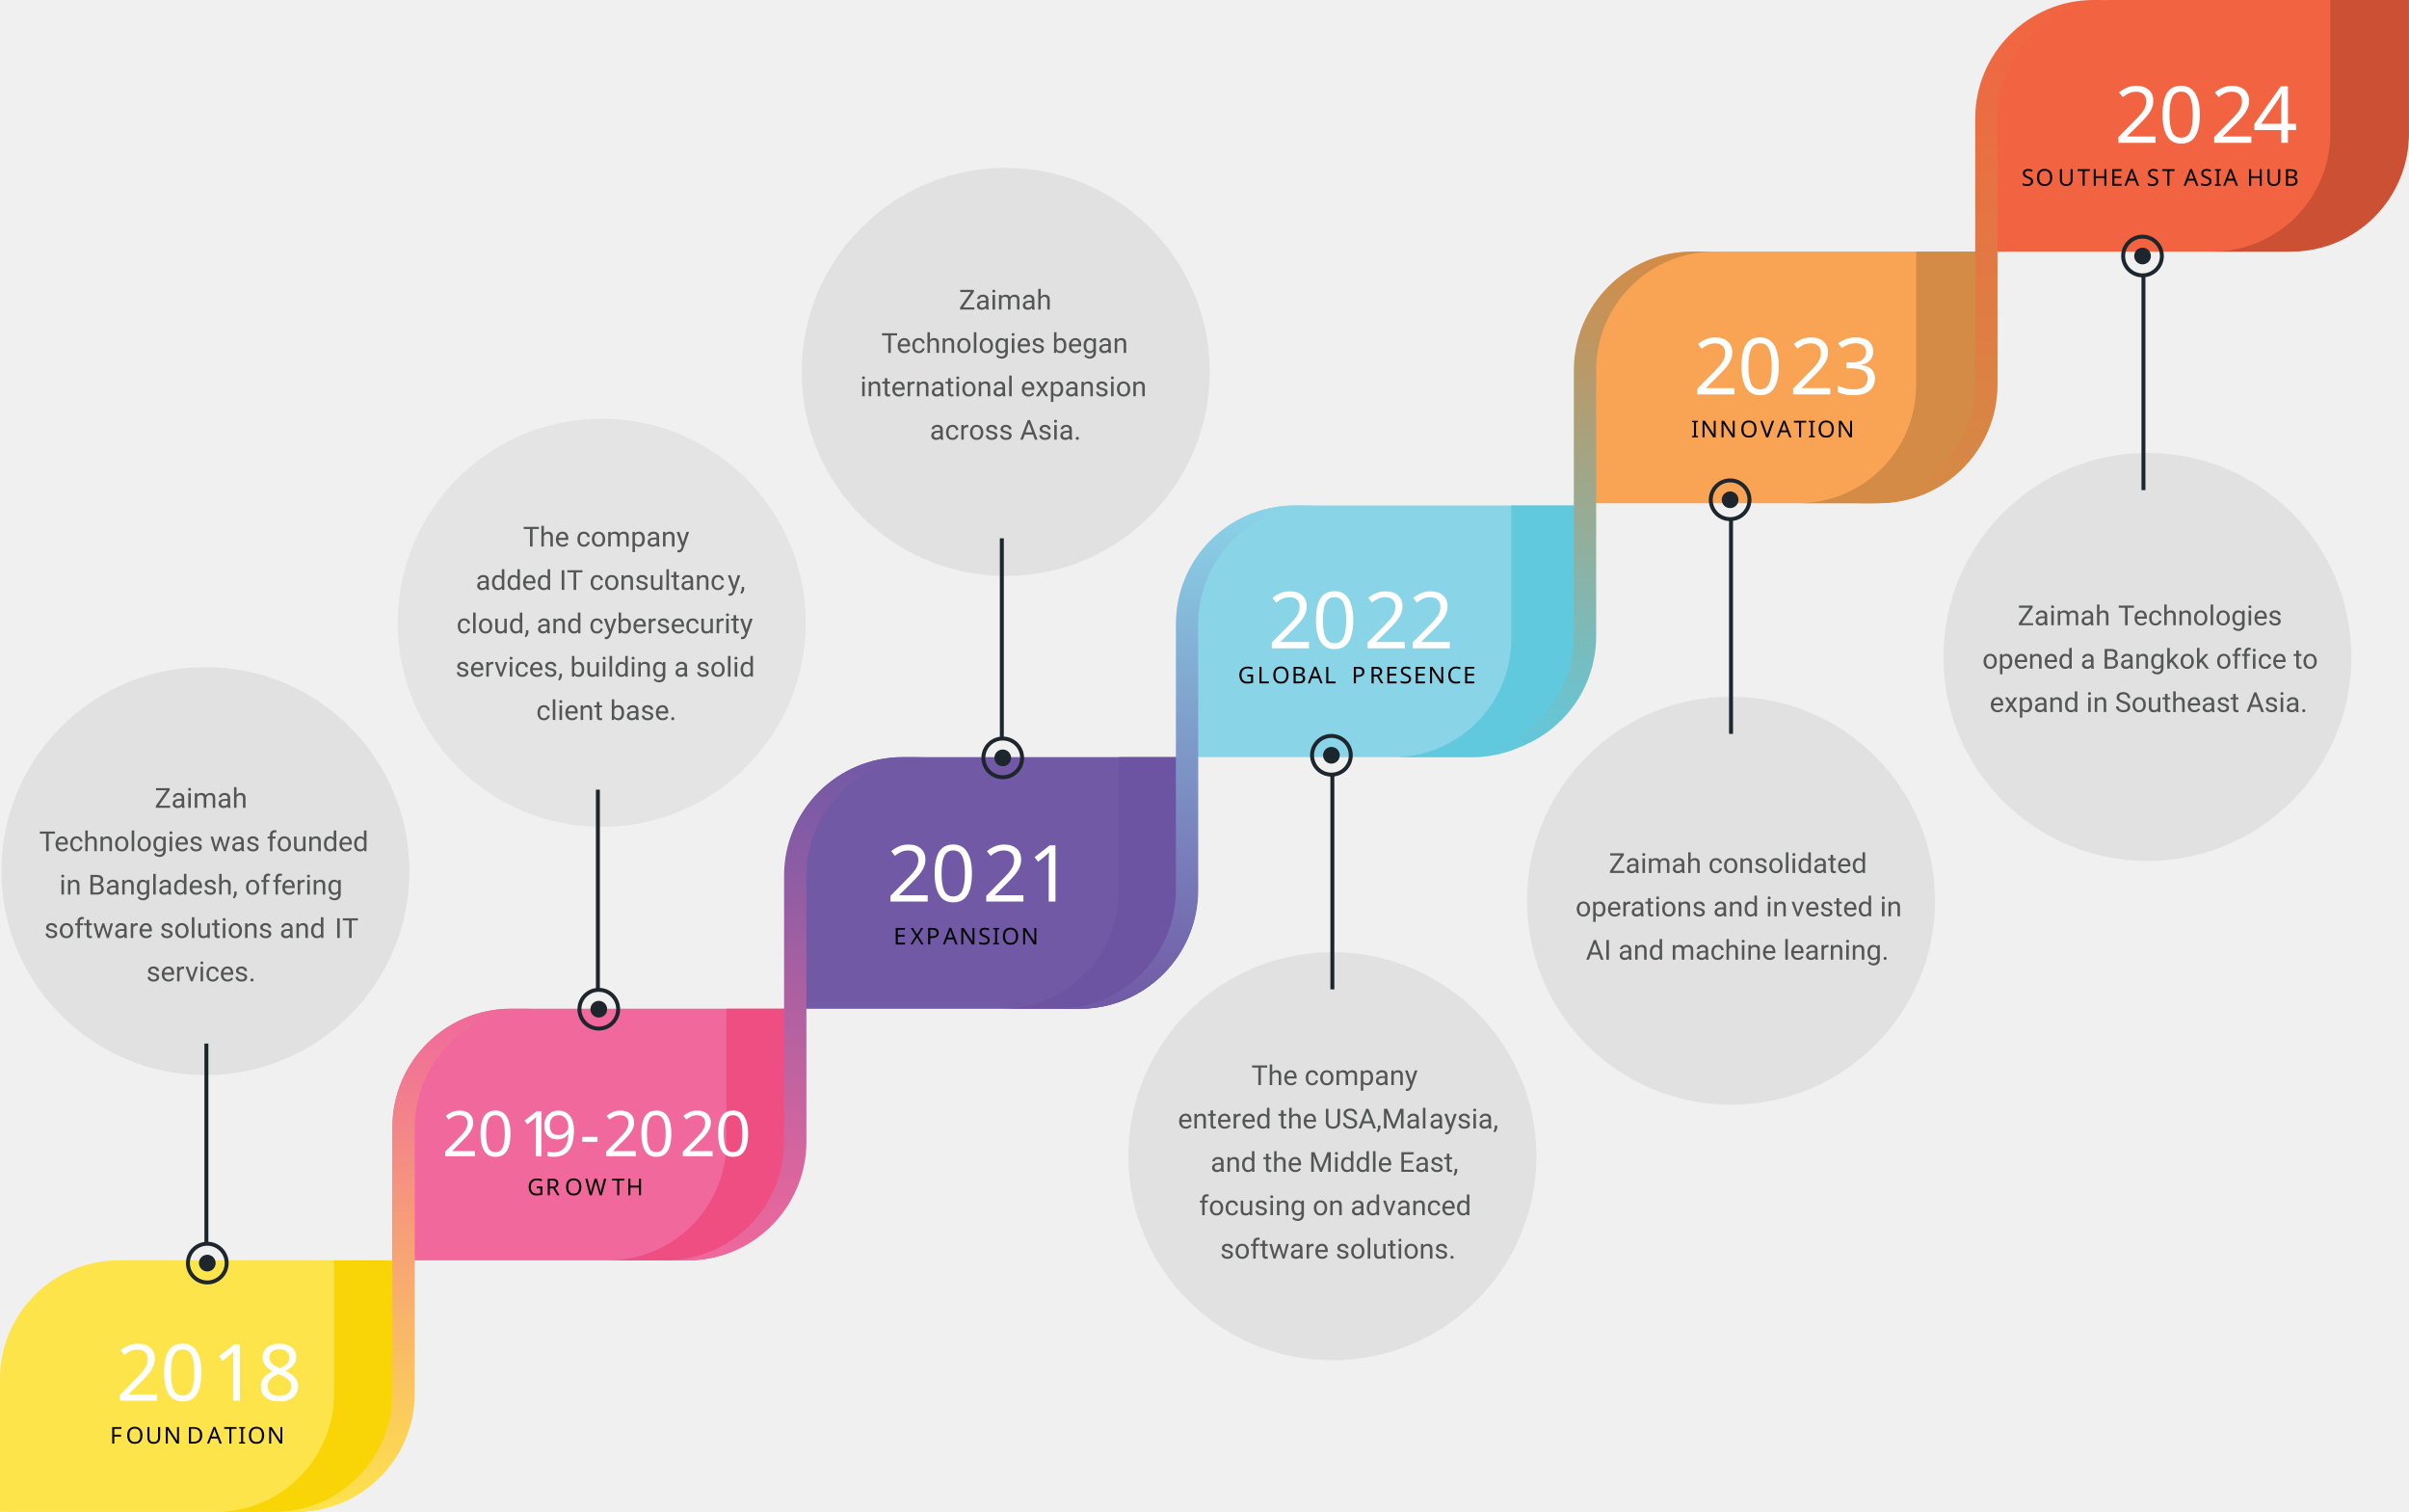
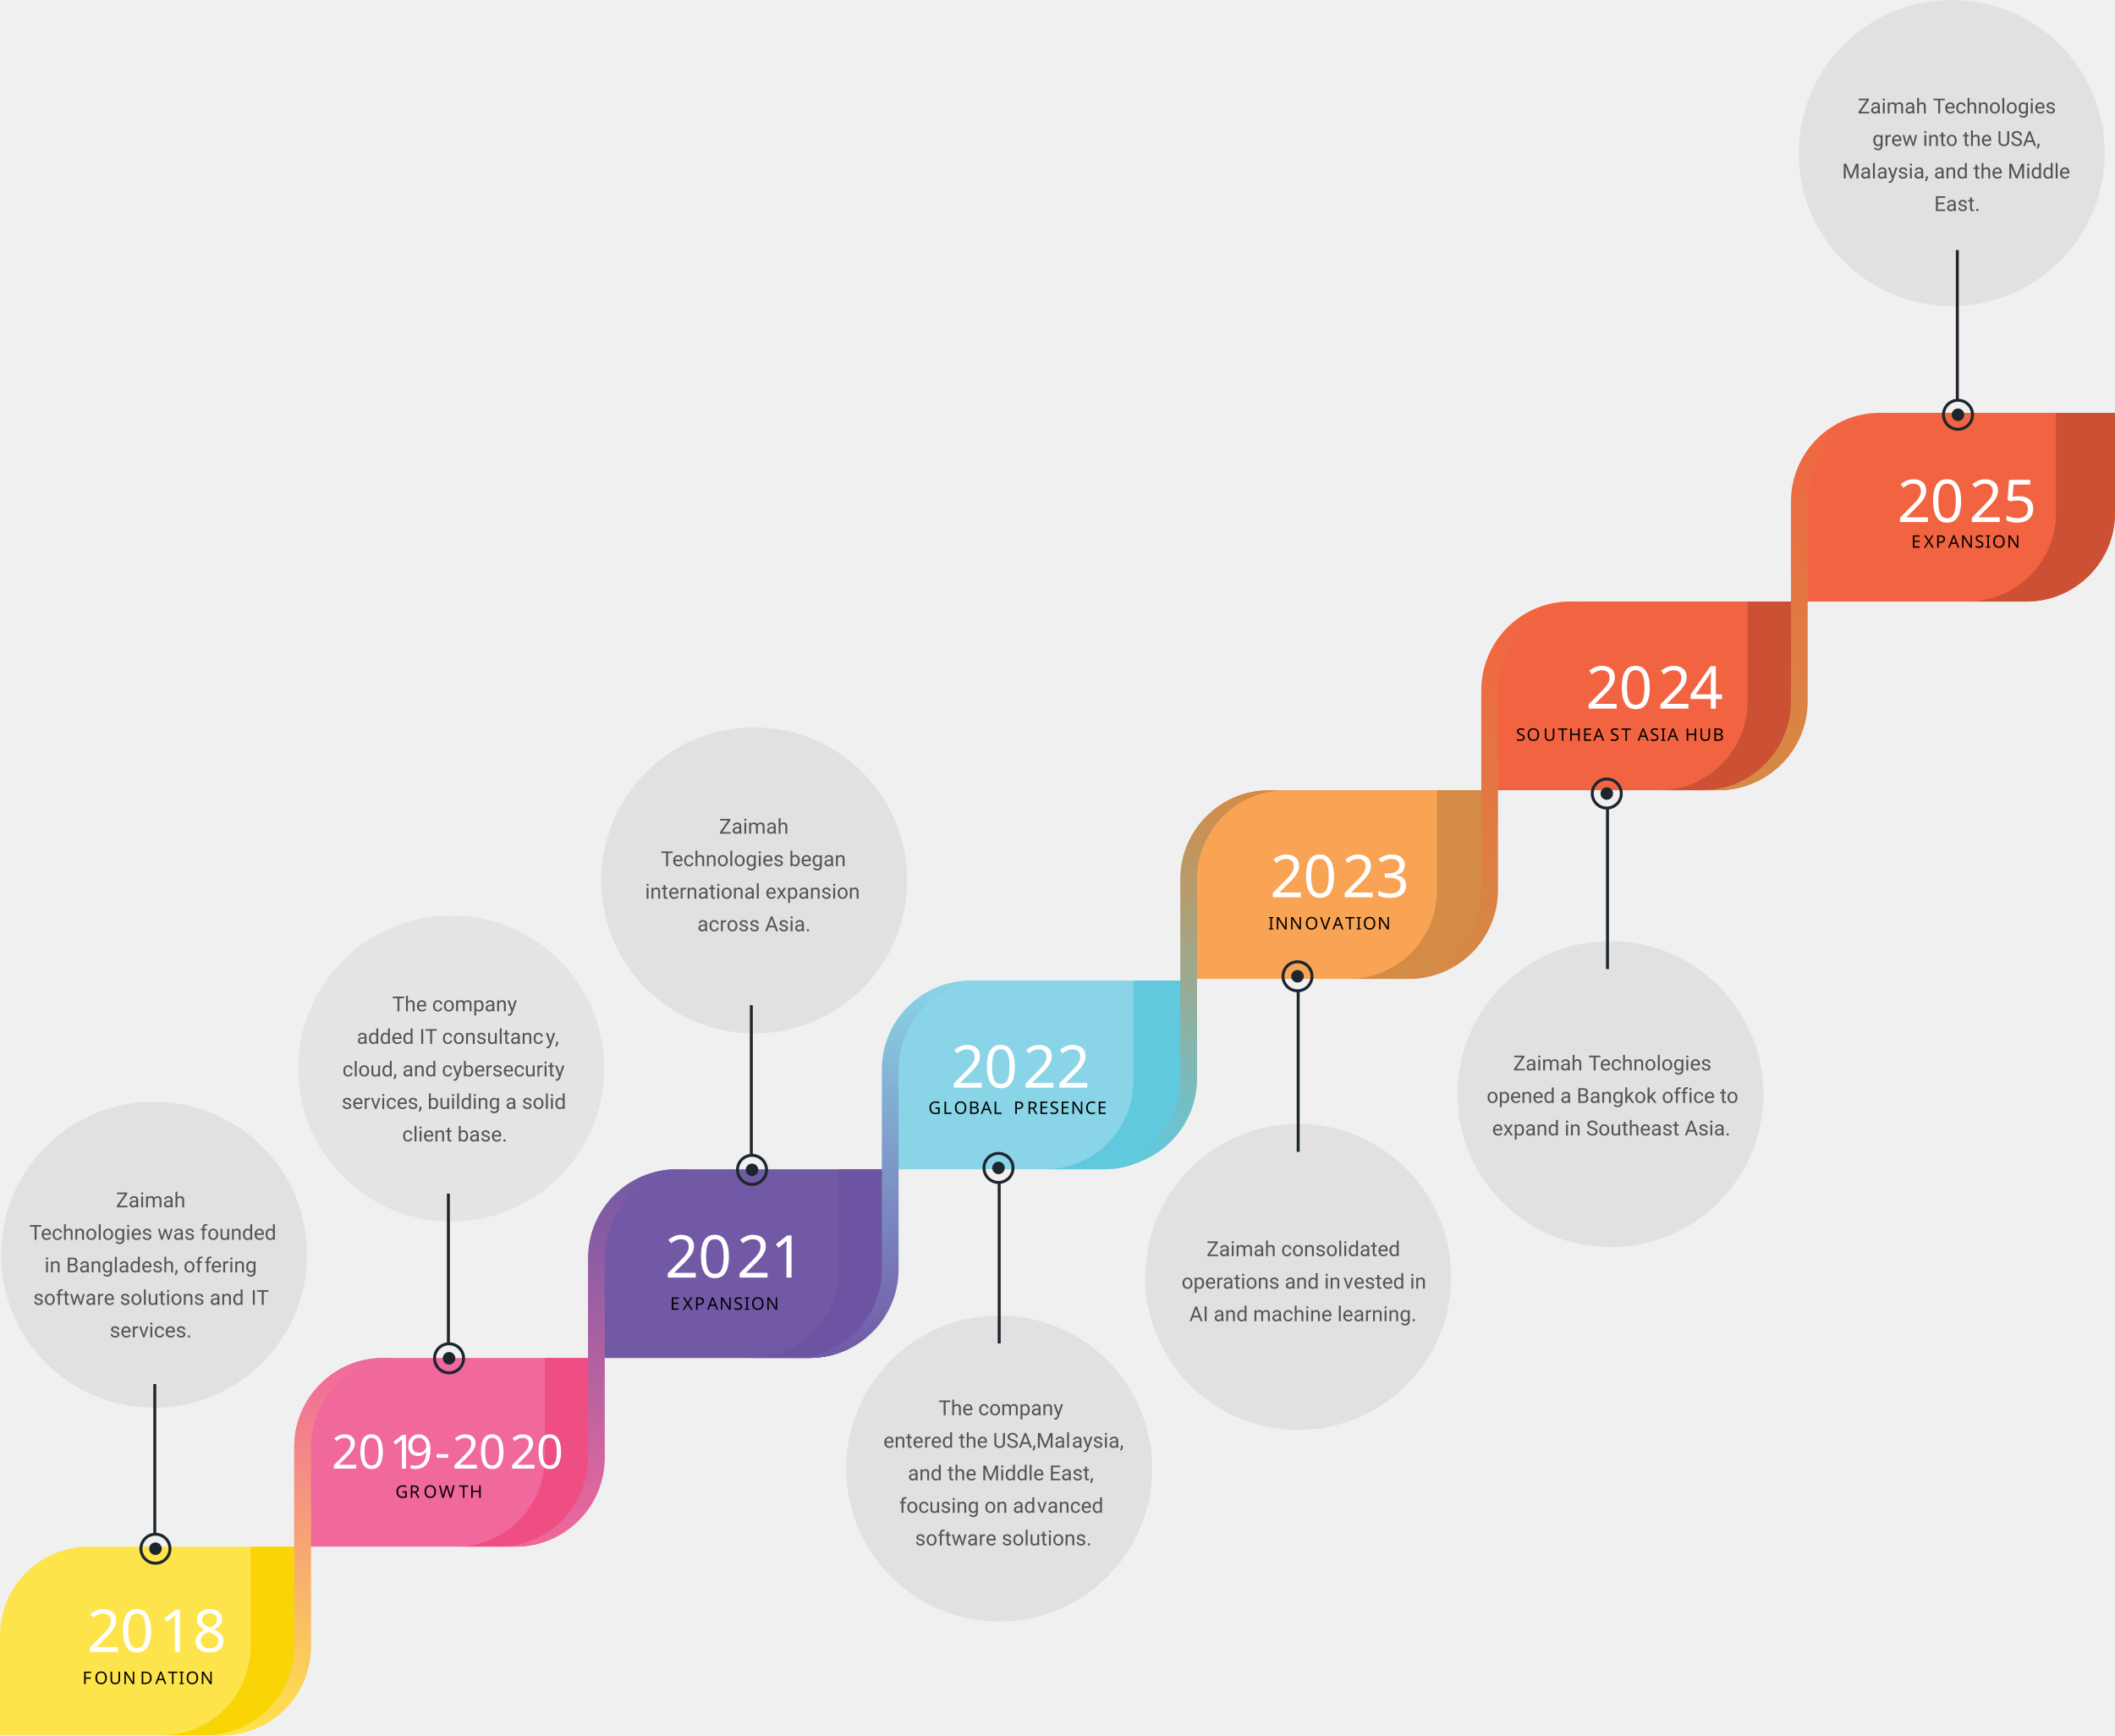
- <svg xmlns="http://www.w3.org/2000/svg" id="Layer_1" viewBox="0 0 610.91 383.39">
+ <svg xmlns="http://www.w3.org/2000/svg" xmlns:xlink="http://www.w3.org/1999/xlink" id="Layer_1" viewBox="0 0 715.19 586.79">
  <defs>
    <style>
      .cls-1 {
        letter-spacing: .05em;
      }

      .cls-2 {
        fill: #d48b45;
      }

      .cls-3 {
        fill: #f0689c;
      }

      .cls-4 {
        fill: #cb5034;
      }

      .cls-5 {
        fill: url(#linear-gradient-2);
      }

      .cls-6 {
        fill: #6d54a3;
      }

      .cls-7 {
        fill: #60c9de;
      }

      .cls-8 {
        letter-spacing: .05em;
      }

      .cls-9 {
        letter-spacing: .06em;
      }

      .cls-10, .cls-11 {
        fill: #545555;
      }

      .cls-10, .cls-12 {
        opacity: .08;
      }

      .cls-13 {
        letter-spacing: 0em;
      }

      .cls-14 {
        letter-spacing: -.01em;
      }

      .cls-15 {
        letter-spacing: .02em;
      }

      .cls-11 {
        font-family: Roboto-Regular, Roboto;
        font-size: 7px;
      }

      .cls-16 {
        letter-spacing: .04em;
      }

      .cls-17 {
        letter-spacing: 0em;
      }

      .cls-18 {
        letter-spacing: 0em;
      }

      .cls-19 {
        letter-spacing: 0em;
      }

      .cls-20 {
        letter-spacing: .05em;
      }

      .cls-21 {
        letter-spacing: 0em;
      }

      .cls-22 {
        letter-spacing: 0em;
      }

      .cls-23 {
        fill: #f9d507;
      }

      .cls-24 {
        letter-spacing: 0em;
      }

      .cls-25 {
        letter-spacing: 0em;
      }

      .cls-26 {
        fill: #7159a6;
      }

      .cls-27 {
        fill: #f9a354;
      }

      .cls-28 {
        letter-spacing: 0em;
      }

      .cls-29 {
        letter-spacing: .04em;
      }

      .cls-30 {
+         fill: url(#linear-gradient-3);
+       }
+ 
+       .cls-31 {
        fill: none;
        stroke: #1d262d;
        stroke-miterlimit: 10;
      }

-       .cls-31 {
+       .cls-32 {
        fill: url(#Degradado_sin_nombre_319);
      }

-       .cls-32 {
-         letter-spacing: 0em;
-       }
- 
      .cls-33 {
        letter-spacing: 0em;
      }

      .cls-34 {
        letter-spacing: 0em;
      }

      .cls-35 {
        letter-spacing: 0em;
      }

      .cls-36 {
+         letter-spacing: 0em;
+       }
+ 
+       .cls-37 {
        letter-spacing: -.05em;
      }

-       .cls-37 {
+       .cls-38 {
        letter-spacing: .06em;
      }

-       .cls-38 {
+       .cls-39 {
        fill: #010101;
        font-size: 5.88px;
      }

-       .cls-38, .cls-39, .cls-40 {
+       .cls-39, .cls-40, .cls-41 {
        font-family: Montserrat-Light, Montserrat;
        font-weight: 300;
      }

-       .cls-41 {
+       .cls-42 {
        fill: url(#Degradado_sin_nombre_318);
      }

-       .cls-42 {
+       .cls-43 {
        fill: #1d262d;
      }

-       .cls-43 {
+       .cls-44 {
        fill: #fee44b;
      }

-       .cls-44 {
+       .cls-45 {
        fill: #f26441;
      }

-       .cls-45 {
+       .cls-46 {
        letter-spacing: -.01em;
      }

-       .cls-46 {
+       .cls-47 {
        fill: #ef4e83;
      }

-       .cls-47 {
-         letter-spacing: 0em;
-       }
- 
      .cls-48 {
        letter-spacing: 0em;
      }

      .cls-49 {
+         letter-spacing: 0em;
+       }
+ 
+       .cls-50 {
        letter-spacing: .02em;
      }

-       .cls-50 {
-         letter-spacing: 0em;
-       }
- 
      .cls-51 {
+         letter-spacing: 0em;
+       }
+ 
+       .cls-52 {
        letter-spacing: .05em;
      }

-       .cls-52 {
-         letter-spacing: 0em;
-       }
- 
-       .cls-39 {
+       .cls-53 {
+         letter-spacing: 0em;
+       }
+ 
+       .cls-40 {
        font-size: 16px;
      }

-       .cls-39, .cls-40 {
+       .cls-40, .cls-41 {
        fill: #fff;
      }

      .cls-12 {
        fill: #383838;
      }

-       .cls-40 {
+       .cls-41 {
        font-size: 19.96px;
      }

-       .cls-53 {
+       .cls-54 {
        letter-spacing: .02em;
      }

-       .cls-54 {
+       .cls-55 {
        letter-spacing: .03em;
-       }
- 
-       .cls-55 {
-         letter-spacing: .06em;
      }

      .cls-56 {
        letter-spacing: .06em;
      }

      .cls-57 {
+         letter-spacing: .06em;
+       }
+ 
+       .cls-58 {
        fill: url(#linear-gradient);
      }

-       .cls-58 {
+       .cls-59 {
        fill: #8ad4e8;
      }

-       .cls-59 {
+       .cls-60 {
        letter-spacing: -.05em;
      }

-       .cls-60 {
-         letter-spacing: 0em;
-       }
- 
      .cls-61 {
+         letter-spacing: 0em;
+       }
+ 
+       .cls-62 {
        letter-spacing: -.03em;
      }

-       .cls-62 {
+       .cls-63 {
        letter-spacing: -.01em;
      }

-       .cls-63 {
+       .cls-64 {
        fill: url(#Degradado_sin_nombre_317);
      }
    </style>
-     <linearGradient id="Degradado_sin_nombre_319" data-name="Degradado sin nombre 319" x1="102.34" y1="383.39" x2="102.34" y2="255.79" gradientUnits="userSpaceOnUse">
+     <linearGradient id="Degradado_sin_nombre_319" data-name="Degradado sin nombre 319" x1="102.34" y1="586.79" x2="102.34" y2="459.19" gradientUnits="userSpaceOnUse">
      <stop offset="0" stop-color="#fee44b" />
      <stop offset="1" stop-color="#f0689c" />
    </linearGradient>
-     <linearGradient id="Degradado_sin_nombre_318" data-name="Degradado sin nombre 318" x1="201.66" y1="319.59" x2="201.66" y2="191.99" gradientUnits="userSpaceOnUse">
+     <linearGradient id="Degradado_sin_nombre_318" data-name="Degradado sin nombre 318" x1="201.66" y1="522.99" x2="201.66" y2="395.39" gradientUnits="userSpaceOnUse">
      <stop offset="0" stop-color="#f0689c" />
      <stop offset="1" stop-color="#7159a6" />
    </linearGradient>
-     <linearGradient id="Degradado_sin_nombre_317" data-name="Degradado sin nombre 317" x1="301.03" y1="255.79" x2="301.03" y2="128.18" gradientUnits="userSpaceOnUse">
+     <linearGradient id="Degradado_sin_nombre_317" data-name="Degradado sin nombre 317" x1="301.03" y1="459.19" x2="301.03" y2="331.59" gradientUnits="userSpaceOnUse">
      <stop offset="0" stop-color="#7159a6" />
      <stop offset="1" stop-color="#8ad4e8" />
    </linearGradient>
-     <linearGradient id="linear-gradient" x1="401.94" y1="191.4" x2="401.94" y2="63.8" gradientUnits="userSpaceOnUse">
+     <linearGradient id="linear-gradient" x1="401.94" y1="394.81" x2="401.94" y2="267.2" gradientUnits="userSpaceOnUse">
      <stop offset="0" stop-color="#60c9de" />
      <stop offset="1" stop-color="#d48b45" />
    </linearGradient>
-     <linearGradient id="linear-gradient-2" x1="503.72" y1="127.6" x2="503.72" y2="0" gradientUnits="userSpaceOnUse">
+     <linearGradient id="linear-gradient-2" x1="503.72" y1="331.01" x2="503.72" y2="203.4" gradientUnits="userSpaceOnUse">
      <stop offset="0" stop-color="#d48b45" />
      <stop offset="1" stop-color="#f26441" />
    </linearGradient>
+     <linearGradient id="linear-gradient-3" x1="608.43" y1="267.2" x2="608.43" y2="139.6" xlink:href="#linear-gradient-2" />
  </defs>
-   <circle class="cls-12" cx="337.88" cy="293.19" r="51.74" />
-   <circle class="cls-12" cx="52.09" cy="220.89" r="51.74" />
-   <path class="cls-26" d="M228.97,191.99h74.73v33.86c0,16.53-13.42,29.95-29.95,29.95h-74.73v-33.86c0-16.53,13.42-29.95,29.95-29.95Z" />
-   <path class="cls-43" d="M30.07,319.59h74.4c.11,0,.2.09.2.2v33.53c0,16.6-13.47,30.07-30.07,30.07H.2c-.11,0-.2-.09-.2-.2v-33.53c0-16.6,13.47-30.07,30.07-30.07Z" />
-   <path class="cls-23" d="M104.47,319.59h-19.96c.11,0,.2.09.2.2v33.53c0,16.61-13.46,30.07-30.07,30.07h19.96c16.61,0,30.07-13.46,30.07-30.07v-33.53c0-.11-.09-.2-.2-.2Z" />
-   <path class="cls-58" d="M328.49,128.18h74.73v33.86c0,16.53-13.42,29.95-29.95,29.95h-74.73v-33.86c0-16.53,13.42-29.95,29.95-29.95Z" />
-   <path class="cls-7" d="M383.25,128.18v33.86c0,16.54-13.41,29.95-29.95,29.95h19.96c16.54,0,29.95-13.41,29.95-29.95v-33.86h-19.96Z" />
-   <path class="cls-3" d="M129.56,255.79h74.63v33.75c0,16.58-13.46,30.05-30.05,30.05h-74.63v-33.75c0-16.58,13.46-30.05,30.05-30.05Z" />
-   <path class="cls-46" d="M184.22,255.79v33.75c0,16.59-13.45,30.05-30.05,30.05h19.96c16.59,0,30.05-13.45,30.05-30.05v-33.75h-19.96Z" />
-   <path class="cls-6" d="M283.74,191.99v33.86c0,16.54-13.41,29.95-29.95,29.95h19.96c16.54,0,29.95-13.41,29.95-29.95v-33.86h-19.96Z" />
-   <path class="cls-31" d="M129.57,255.79c-16.59,0-30.05,13.45-30.05,30.05v33.75h-.2c.11,0,.2.09.2.2v33.53c0,16.61-13.46,30.07-30.07,30.07h5.66c16.61,0,30.07-13.46,30.07-30.07v-33.53c0-.11-.09-.2-.2-.2h.2v-33.75c0-16.59,13.45-30.05,30.05-30.05h-5.66Z" />
-   <path class="cls-41" d="M228.89,191.99c-16.59,0-30.05,13.45-30.05,30.05v33.75h-.2c.11,0,.2.09.2.2v33.53c0,16.61-13.46,30.07-30.07,30.07h5.66c16.61,0,30.07-13.46,30.07-30.07v-33.53c0-.11-.09-.2-.2-.2h.2v-33.75c0-16.59,13.45-30.05,30.05-30.05h-5.66Z" />
-   <path class="cls-63" d="M328.25,128.18c-16.59,0-30.05,13.45-30.05,30.05v33.75h-.2c.11,0,.2.09.2.2v33.53c0,16.61-13.46,30.07-30.07,30.07h5.66c16.61,0,30.07-13.46,30.07-30.07v-33.53c0-.11-.09-.2-.2-.2h.2v-33.75c0-16.59,13.45-30.05,30.05-30.05h-5.66Z" />
-   <g>
-     <text class="cls-40" transform="translate(29.47 355.17)">
+   <circle class="cls-12" cx="337.88" cy="496.6" r="51.74" />
+   <circle class="cls-12" cx="52.09" cy="424.29" r="51.74" />
+   <path class="cls-26" d="M228.97,395.39h74.73v33.86c0,16.53-13.42,29.95-29.95,29.95h-74.73v-33.86c0-16.53,13.42-29.95,29.95-29.95Z" />
+   <path class="cls-44" d="M30.07,522.99h74.4c.11,0,.2.09.2.2v33.53c0,16.6-13.47,30.07-30.07,30.07H.2c-.11,0-.2-.09-.2-.2v-33.53c0-16.6,13.47-30.07,30.07-30.07Z" />
+   <path class="cls-23" d="M104.47,522.99h-19.96c.11,0,.2.09.2.2v33.53c0,16.61-13.46,30.07-30.07,30.07h19.96c16.61,0,30.07-13.46,30.07-30.07v-33.53c0-.11-.09-.2-.2-.2Z" />
+   <path class="cls-59" d="M328.49,331.59h74.73v33.86c0,16.53-13.42,29.95-29.95,29.95h-74.73v-33.86c0-16.53,13.42-29.95,29.95-29.95Z" />
+   <path class="cls-7" d="M383.25,331.59v33.86c0,16.54-13.41,29.95-29.95,29.95h19.96c16.54,0,29.95-13.41,29.95-29.95v-33.86h-19.96Z" />
+   <path class="cls-3" d="M129.56,459.19h74.63v33.75c0,16.58-13.46,30.05-30.05,30.05h-74.63v-33.75c0-16.58,13.46-30.05,30.05-30.05Z" />
+   <path class="cls-47" d="M184.22,459.19v33.75c0,16.59-13.45,30.05-30.05,30.05h19.96c16.59,0,30.05-13.45,30.05-30.05v-33.75h-19.96Z" />
+   <path class="cls-6" d="M283.74,395.39v33.86c0,16.54-13.41,29.95-29.95,29.95h19.96c16.54,0,29.95-13.41,29.95-29.95v-33.86h-19.96Z" />
+   <path class="cls-32" d="M129.57,459.19c-16.59,0-30.05,13.45-30.05,30.05v33.75h-.2c.11,0,.2.09.2.2v33.53c0,16.61-13.46,30.07-30.07,30.07h5.66c16.61,0,30.07-13.46,30.07-30.07v-33.53c0-.11-.09-.2-.2-.2h.2v-33.75c0-16.59,13.45-30.05,30.05-30.05h-5.66Z" />
+   <path class="cls-42" d="M228.89,395.39c-16.59,0-30.05,13.45-30.05,30.05v33.75h-.2c.11,0,.2.09.2.2v33.53c0,16.61-13.46,30.07-30.07,30.07h5.66c16.61,0,30.07-13.46,30.07-30.07v-33.53c0-.11-.09-.2-.2-.2h.2v-33.75c0-16.59,13.45-30.05,30.05-30.05h-5.66Z" />
+   <path class="cls-64" d="M328.25,331.59c-16.59,0-30.05,13.45-30.05,30.05v33.75h-.2c.11,0,.2.09.2.2v33.53c0,16.61-13.46,30.07-30.07,30.07h5.66c16.61,0,30.07-13.46,30.07-30.07v-33.53c0-.11-.09-.2-.2-.2h.2v-33.75c0-16.59,13.45-30.05,30.05-30.05h-5.66Z" />
+   <g>
+     <text class="cls-41" transform="translate(29.47 558.57)">
      <tspan class="cls-25" x="0" y="0">2</tspan>
      <tspan class="cls-28" x="11.16" y="0">0</tspan>
      <tspan x="24.28" y="0">18</tspan>
    </text>
-     <text class="cls-38" transform="translate(27.89 366.06)">
+     <text class="cls-39" transform="translate(27.89 569.46)">
      <tspan class="cls-8" x="0" y="0">F</tspan>
-       <tspan class="cls-37" x="4.01" y="0">OUN</tspan>
-       <tspan class="cls-51" x="19.46" y="0">D</tspan>
-       <tspan class="cls-49" x="24.61" y="0">A</tspan>
-       <tspan class="cls-37" x="28.9" y="0">TION</tspan>
-     </text>
-   </g>
-   <g>
-     <text class="cls-39" transform="translate(112.14 293.19)">
-       <tspan class="cls-35" x="0" y="0">2</tspan>
-       <tspan class="cls-47" x="8.94" y="0">0</tspan>
-       <tspan class="cls-32" x="19.46" y="0">1</tspan>
-       <tspan class="cls-34" x="25.1" y="0">9</tspan>
+       <tspan class="cls-38" x="4.01" y="0">OUN</tspan>
+       <tspan class="cls-52" x="19.46" y="0">D</tspan>
+       <tspan class="cls-50" x="24.61" y="0">A</tspan>
+       <tspan class="cls-38" x="28.9" y="0">TION</tspan>
+     </text>
+   </g>
+   <g>
+     <text class="cls-40" transform="translate(112.14 496.6)">
+       <tspan class="cls-36" x="0" y="0">2</tspan>
+       <tspan class="cls-48" x="8.94" y="0">0</tspan>
+       <tspan class="cls-33" x="19.46" y="0">1</tspan>
+       <tspan class="cls-35" x="25.1" y="0">9</tspan>
      <tspan class="cls-14" x="34.88" y="0">-</tspan>
-       <tspan class="cls-60" x="40.8" y="0">2</tspan>
-       <tspan class="cls-47" x="49.74" y="0">0</tspan>
-       <tspan class="cls-35" x="60.26" y="0">2</tspan>
+       <tspan class="cls-61" x="40.8" y="0">2</tspan>
+       <tspan class="cls-48" x="49.74" y="0">0</tspan>
+       <tspan class="cls-36" x="60.26" y="0">2</tspan>
      <tspan class="cls-24" x="69.2" y="0">0</tspan>
    </text>
-     <text class="cls-38" transform="translate(133.71 303.08)">
-       <tspan class="cls-37" x="0" y="0">GR</tspan>
+     <text class="cls-39" transform="translate(133.71 506.48)">
+       <tspan class="cls-38" x="0" y="0">GR</tspan>
      <tspan class="cls-16" x="9.49" y="0">O</tspan>
      <tspan class="cls-9" x="14.65" y="0">W</tspan>
-       <tspan class="cls-37" x="21.44" y="0">TH</tspan>
-     </text>
-   </g>
-   <g>
-     <text class="cls-40" transform="translate(224.88 228.61)">
+       <tspan class="cls-38" x="21.44" y="0">TH</tspan>
+     </text>
+   </g>
+   <g>
+     <text class="cls-41" transform="translate(224.88 432.01)">
      <tspan class="cls-17" x="0" y="0">2</tspan>
      <tspan class="cls-18" x="11.16" y="0">0</tspan>
      <tspan x="24.28" y="0">21</tspan>
    </text>
-     <text class="cls-38" transform="translate(226.59 239.5)">
+     <text class="cls-39" transform="translate(226.59 442.9)">
      <tspan class="cls-8" x="0" y="0">E</tspan>
      <tspan class="cls-29" x="4.24" y="0">X</tspan>
      <tspan class="cls-15" x="8.22" y="0">P</tspan>
-       <tspan class="cls-55" x="12.52" y="0">ANSION</tspan>
-     </text>
-   </g>
-   <g>
-     <text class="cls-40" transform="translate(321.58 164.39)">
-       <tspan class="cls-52" x="0" y="0">2</tspan>
+       <tspan class="cls-56" x="12.52" y="0">ANSION</tspan>
+     </text>
+   </g>
+   <g>
+     <text class="cls-41" transform="translate(321.58 367.8)">
+       <tspan class="cls-53" x="0" y="0">2</tspan>
      <tspan class="cls-13" x="11.16" y="0">0</tspan>
      <tspan x="24.28" y="0">22</tspan>
    </text>
-     <text class="cls-38" transform="translate(313.93 173.28)">
-       <tspan class="cls-55" x="0" y="0">G</tspan>
+     <text class="cls-39" transform="translate(313.93 376.68)">
+       <tspan class="cls-56" x="0" y="0">G</tspan>
      <tspan class="cls-20" x="4.9" y="0">L</tspan>
-       <tspan class="cls-56" x="8.61" y="0">OBAL </tspan>
+       <tspan class="cls-57" x="8.61" y="0">OBAL </tspan>
      <tspan class="cls-1" x="28.83" y="0">P</tspan>
-       <tspan class="cls-56" x="33.33" y="0">RESENCE</tspan>
-     </text>
-   </g>
-   <path class="cls-27" d="M429.4,63.8h74.73v33.86c0,16.53-13.42,29.95-29.95,29.95h-74.73v-33.86c0-16.53,13.42-29.95,29.95-29.95Z" />
-   <path class="cls-2" d="M485.93,63.8v33.86c0,16.54-13.41,29.95-29.95,29.95h19.96c16.54,0,29.95-13.41,29.95-29.95v-33.86h-19.96Z" />
-   <path class="cls-57" d="M429.17,63.8c-16.59,0-30.05,13.45-30.05,30.05v33.75h-.2c.11,0,.2.09.2.2v33.53c0,16.61-13.46,30.07-30.07,30.07h5.66c16.61,0,30.07-13.46,30.07-30.07v-33.53c0-.11-.09-.2-.2-.2h.2v-33.75c0-16.59,13.45-30.05,30.05-30.05h-5.66Z" />
-   <g>
-     <text class="cls-40" transform="translate(429.49 100.01)">
-       <tspan class="cls-52" x="0" y="0">2</tspan>
+       <tspan class="cls-57" x="33.33" y="0">RESENCE</tspan>
+     </text>
+   </g>
+   <path class="cls-27" d="M429.4,267.2h74.73v33.86c0,16.53-13.42,29.95-29.95,29.95h-74.73v-33.86c0-16.53,13.42-29.95,29.95-29.95Z" />
+   <path class="cls-2" d="M485.93,267.2v33.86c0,16.54-13.41,29.95-29.95,29.95h19.96c16.54,0,29.95-13.41,29.95-29.95v-33.86h-19.96Z" />
+   <path class="cls-58" d="M429.17,267.2c-16.59,0-30.05,13.45-30.05,30.05v33.75h-.2c.11,0,.2.09.2.2v33.53c0,16.61-13.46,30.07-30.07,30.07h5.66c16.61,0,30.07-13.46,30.07-30.07v-33.53c0-.11-.09-.2-.2-.2h.2v-33.75c0-16.59,13.45-30.05,30.05-30.05h-5.66Z" />
+   <g>
+     <text class="cls-41" transform="translate(429.49 303.41)">
+       <tspan class="cls-53" x="0" y="0">2</tspan>
      <tspan class="cls-13" x="11.16" y="0">0</tspan>
      <tspan x="24.28" y="0">23</tspan>
    </text>
-     <text class="cls-38" transform="translate(428.85 110.9)">
-       <tspan class="cls-56" x="0" y="0">INN</tspan>
+     <text class="cls-39" transform="translate(428.85 314.3)">
+       <tspan class="cls-57" x="0" y="0">INN</tspan>
      <tspan class="cls-16" x="12.37" y="0">O</tspan>
-       <tspan class="cls-53" x="17.53" y="0">V</tspan>
-       <tspan class="cls-54" x="21.71" y="0">A</tspan>
-       <tspan class="cls-55" x="26.01" y="0">TION</tspan>
-     </text>
-   </g>
-   <path class="cls-44" d="M535.18,0h74.73v33.86c0,16.53-13.42,29.95-29.95,29.95h-74.73V29.95C505.23,13.42,518.65,0,535.18,0Z" />
-   <path class="cls-4" d="M590.94,0v33.86c0,16.54-13.41,29.95-29.95,29.95h19.96c16.54,0,29.95-13.41,29.95-29.95V0h-19.96Z" />
-   <path class="cls-5" d="M530.95,0c-16.59,0-30.05,13.45-30.05,30.05v33.75h-.2c.11,0,.2.09.2.2v33.53c0,16.61-13.46,30.07-30.07,30.07h5.66c16.61,0,30.07-13.46,30.07-30.07v-33.53c0-.11-.09-.2-.2-.2h.2V30.05C506.56,13.45,520.01,0,536.61,0h-5.66Z" />
-   <g>
-     <text class="cls-40" transform="translate(536.27 36.21)">
-       <tspan class="cls-52" x="0" y="0">2</tspan>
+       <tspan class="cls-54" x="17.53" y="0">V</tspan>
+       <tspan class="cls-55" x="21.71" y="0">A</tspan>
+       <tspan class="cls-56" x="26.01" y="0">TION</tspan>
+     </text>
+   </g>
+   <path class="cls-45" d="M535.18,203.4h74.73v33.86c0,16.53-13.42,29.95-29.95,29.95h-74.73v-33.86c0-16.53,13.42-29.95,29.95-29.95Z" />
+   <path class="cls-4" d="M590.94,203.4v33.86c0,16.54-13.41,29.95-29.95,29.95h19.96c16.54,0,29.95-13.41,29.95-29.95v-33.86h-19.96Z" />
+   <path class="cls-5" d="M530.95,203.4c-16.59,0-30.05,13.45-30.05,30.05v33.75h-.2c.11,0,.2.09.2.2v33.53c0,16.61-13.46,30.07-30.07,30.07h5.66c16.61,0,30.07-13.46,30.07-30.07v-33.53c0-.11-.09-.2-.2-.2h.2v-33.75c0-16.59,13.45-30.05,30.05-30.05h-5.66Z" />
+   <g>
+     <text class="cls-41" transform="translate(536.27 239.61)">
+       <tspan class="cls-53" x="0" y="0">2</tspan>
      <tspan class="cls-13" x="11.16" y="0">0</tspan>
-       <tspan class="cls-61" x="24.28" y="0">2</tspan>
+       <tspan class="cls-62" x="24.28" y="0">2</tspan>
      <tspan class="cls-21" x="35" y="0">4</tspan>
    </text>
-     <text class="cls-38" transform="translate(512.63 47.1)">
-       <tspan class="cls-55" x="0" y="0">SO</tspan>
+     <text class="cls-39" transform="translate(512.63 250.5)">
+       <tspan class="cls-56" x="0" y="0">SO</tspan>
      <tspan class="cls-20" x="9.22" y="0">U</tspan>
-       <tspan class="cls-55" x="14.15" y="0">THEA</tspan>
+       <tspan class="cls-56" x="14.15" y="0">THEA</tspan>
      <tspan class="cls-1" x="31.75" y="0">S</tspan>
-       <tspan class="cls-55" x="35.63" y="0">T ASIA HUB</tspan>
-     </text>
-   </g>
-   <g>
-     <line class="cls-30" x1="337.88" y1="196.43" x2="337.88" y2="250.88" />
-     <path class="cls-30" d="M342.55,191.52c0,2.71-2.2,4.91-4.91,4.91s-4.91-2.2-4.91-4.91,2.2-4.91,4.91-4.91,4.91,2.2,4.91,4.91Z" />
-     <path class="cls-42" d="M339.76,191.52c0,1.17-.95,2.12-2.12,2.12s-2.12-.95-2.12-2.12.95-2.12,2.12-2.12,2.12.95,2.12,2.12Z" />
-   </g>
-   <g>
-     <line class="cls-30" x1="52.34" y1="315.39" x2="52.34" y2="264.62" />
-     <circle class="cls-30" cx="52.57" cy="320.29" r="4.91" />
-     <circle class="cls-42" cx="52.57" cy="320.29" r="2.12" />
-   </g>
-   <text class="cls-11" transform="translate(39.22 204.84)">
+       <tspan class="cls-56" x="35.63" y="0">T ASIA HUB</tspan>
+     </text>
+   </g>
+   <g>
+     <line class="cls-31" x1="337.88" y1="399.83" x2="337.88" y2="454.28" />
+     <path class="cls-31" d="M342.55,394.93c0,2.71-2.2,4.91-4.91,4.91s-4.91-2.2-4.91-4.91,2.2-4.91,4.91-4.91,4.91,2.2,4.91,4.91Z" />
+     <path class="cls-43" d="M339.76,394.93c0,1.17-.95,2.12-2.12,2.12s-2.12-.95-2.12-2.12.95-2.12,2.12-2.12,2.12.95,2.12,2.12Z" />
+   </g>
+   <g>
+     <line class="cls-31" x1="52.34" y1="518.79" x2="52.34" y2="468.02" />
+     <circle class="cls-31" cx="52.57" cy="523.7" r="4.91" />
+     <circle class="cls-43" cx="52.57" cy="523.7" r="2.12" />
+   </g>
+   <text class="cls-11" transform="translate(39.22 408.24)">
    <tspan x="0" y="0">Zaimah</tspan>
    <tspan x="-31.03" y="11"> </tspan>
-     <tspan class="cls-36" x="-29.29" y="11">T</tspan>
+     <tspan class="cls-37" x="-29.29" y="11">T</tspan>
    <tspan x="-25.44" y="11">echnologies was founded </tspan>
    <tspan x="-24.17" y="22">in Bangladesh, of</tspan>
-     <tspan class="cls-45" x="29.86" y="22">f</tspan>
+     <tspan class="cls-46" x="29.86" y="22">f</tspan>
    <tspan x="32.08" y="22">ering </tspan>
    <tspan x="-27.98" y="33">softwa</tspan>
-     <tspan class="cls-33" x="-6.54" y="33">r</tspan>
+     <tspan class="cls-34" x="-6.54" y="33">r</tspan>
    <tspan x="-4.15" y="33">e solutions and </tspan>
-     <tspan class="cls-62" x="45.66" y="33">I</tspan>
+     <tspan class="cls-63" x="45.66" y="33">I</tspan>
    <tspan x="47.54" y="33">T </tspan>
    <tspan x="-2.12" y="44">se</tspan>
-     <tspan class="cls-48" x="5.21" y="44">r</tspan>
+     <tspan class="cls-49" x="5.21" y="44">r</tspan>
    <tspan x="7.72" y="44">vices.</tspan>
  </text>
  <g>
-     <circle class="cls-10" cx="152.6" cy="157.92" r="51.74" />
-     <text class="cls-11" transform="translate(132.64 138.58)">
+     <circle class="cls-10" cx="152.6" cy="361.32" r="51.74" />
+     <text class="cls-11" transform="translate(132.64 341.98)">
      <tspan x="0" y="0">The company</tspan>
      <tspan x="-13.74" y="11" xml:space="preserve"> added </tspan>
-       <tspan class="cls-62" x="9.18" y="11">I</tspan>
+       <tspan class="cls-63" x="9.18" y="11">I</tspan>
      <tspan x="11.06" y="11">T consultanc</tspan>
-       <tspan class="cls-59" x="51.86" y="11">y</tspan>
+       <tspan class="cls-60" x="51.86" y="11">y</tspan>
      <tspan x="55.02" y="11">, </tspan>
      <tspan x="-16.86" y="22">cloud, and cybersecurity </tspan>
      <tspan x="-17.12" y="33">se</tspan>
-       <tspan class="cls-48" x="-9.79" y="33">r</tspan>
+       <tspan class="cls-49" x="-9.79" y="33">r</tspan>
      <tspan x="-7.28" y="33">vices, building a solid </tspan>
      <tspan x="3.35" y="44">client base.</tspan>
    </text>
    <g>
-       <line class="cls-30" x1="151.62" y1="251" x2="151.62" y2="200.24" />
-       <circle class="cls-30" cx="151.85" cy="255.91" r="4.91" />
-       <circle class="cls-42" cx="151.85" cy="255.91" r="2.12" />
+       <line class="cls-31" x1="151.62" y1="454.41" x2="151.62" y2="403.64" />
+       <circle class="cls-31" cx="151.85" cy="459.31" r="4.91" />
+       <circle class="cls-43" cx="151.85" cy="459.31" r="2.12" />
    </g>
  </g>
  <g>
-     <circle class="cls-12" cx="255.04" cy="94.31" r="51.74" />
+     <circle class="cls-12" cx="255.04" cy="297.71" r="51.74" />
    <g>
-       <line class="cls-30" x1="254.06" y1="187.27" x2="254.06" y2="136.5" />
-       <circle class="cls-30" cx="254.29" cy="192.18" r="4.91" />
-       <circle class="cls-42" cx="254.29" cy="192.18" r="2.12" />
+       <line class="cls-31" x1="254.06" y1="390.67" x2="254.06" y2="339.91" />
+       <circle class="cls-31" cx="254.29" cy="395.58" r="4.91" />
+       <circle class="cls-43" cx="254.29" cy="395.58" r="2.12" />
    </g>
  </g>
-   <text class="cls-11" transform="translate(243.17 78.49)">
+   <text class="cls-11" transform="translate(243.17 281.89)">
    <tspan x="0" y="0">Zaimah </tspan>
-     <tspan class="cls-36" x="-19.68" y="11">T</tspan>
+     <tspan class="cls-37" x="-19.68" y="11">T</tspan>
    <tspan x="-15.83" y="11">echnologies began </tspan>
    <tspan x="-25.05" y="22">international expansion </tspan>
    <tspan x="-7.38" y="33">ac</tspan>
    <tspan class="cls-22" x=".13" y="33">r</tspan>
    <tspan x="2.51" y="33">oss Asia.</tspan>
  </text>
-   <text class="cls-11" transform="translate(317.34 275.15)">
+   <text class="cls-11" transform="translate(317.34 478.56)">
    <tspan x="0" y="0">The company</tspan>
    <tspan x="-20.37" y="11" xml:space="preserve"> ente</tspan>
-     <tspan class="cls-33" x="-4.97" y="11">r</tspan>
+     <tspan class="cls-34" x="-4.97" y="11">r</tspan>
    <tspan x="-2.58" y="11">ed the USA,Mal</tspan>
-     <tspan class="cls-50" x="45.06" y="11">a</tspan>
+     <tspan class="cls-51" x="45.06" y="11">a</tspan>
    <tspan x="48.85" y="11">ysia, </tspan>
    <tspan x="-10.35" y="22">and the Middle East, </tspan>
    <tspan x="-13.26" y="33">focusing on ad</tspan>
-     <tspan class="cls-50" x="33.31" y="33">v</tspan>
+     <tspan class="cls-51" x="33.31" y="33">v</tspan>
    <tspan x="36.78" y="33">anced</tspan>
    <tspan x="-9.66" y="44" xml:space="preserve"> softwa</tspan>
-     <tspan class="cls-33" x="13.53" y="44">r</tspan>
+     <tspan class="cls-34" x="13.53" y="44">r</tspan>
    <tspan x="15.92" y="44">e solutions.</tspan>
  </text>
-   <circle class="cls-12" cx="438.98" cy="228.4" r="51.74" />
-   <g>
-     <line class="cls-30" x1="438.98" y1="131.64" x2="438.98" y2="186.09" />
-     <path class="cls-30" d="M443.66,126.73c0,2.71-2.2,4.91-4.91,4.91s-4.91-2.2-4.91-4.91,2.2-4.91,4.91-4.91,4.91,2.2,4.91,4.91Z" />
-     <path class="cls-42" d="M440.87,126.73c0,1.17-.95,2.12-2.12,2.12s-2.12-.95-2.12-2.12.95-2.12,2.12-2.12,2.12.95,2.12,2.12Z" />
-   </g>
-   <text class="cls-11" transform="translate(407.99 221.36)">
+   <circle class="cls-12" cx="438.98" cy="431.8" r="51.74" />
+   <g>
+     <line class="cls-31" x1="438.98" y1="335.04" x2="438.98" y2="389.49" />
+     <path class="cls-31" d="M443.66,330.13c0,2.71-2.2,4.91-4.91,4.91s-4.91-2.2-4.91-4.91,2.2-4.91,4.91-4.91,4.91,2.2,4.91,4.91Z" />
+     <path class="cls-43" d="M440.87,330.13c0,1.17-.95,2.12-2.12,2.12s-2.12-.95-2.12-2.12.95-2.12,2.12-2.12,2.12.95,2.12,2.12Z" />
+   </g>
+   <text class="cls-11" transform="translate(407.99 424.76)">
    <tspan x="0" y="0">Zaimah consolidated </tspan>
    <tspan x="-8.44" y="11">operations and in</tspan>
    <tspan class="cls-19" x="46.25" y="11">v</tspan>
    <tspan x="49.73" y="11">ested in </tspan>
    <tspan x="-5.82" y="22">AI and machine learning.</tspan>
  </text>
-   <circle class="cls-12" cx="544.57" cy="166.59" r="51.74" />
-   <g>
-     <line class="cls-30" x1="543.57" y1="69.83" x2="543.57" y2="124.28" />
-     <path class="cls-30" d="M548.24,64.92c0,2.71-2.2,4.91-4.91,4.91s-4.91-2.2-4.91-4.91,2.2-4.91,4.91-4.91,4.91,2.2,4.91,4.91Z" />
-     <path class="cls-42" d="M545.46,64.92c0,1.17-.95,2.12-2.12,2.12s-2.12-.95-2.12-2.12.95-2.12,2.12-2.12,2.12.95,2.12,2.12Z" />
-   </g>
-   <text class="cls-11" transform="translate(511.66 158.55)">
+   <circle class="cls-12" cx="544.57" cy="369.99" r="51.74" />
+   <g>
+     <line class="cls-31" x1="543.57" y1="273.23" x2="543.57" y2="327.68" />
+     <path class="cls-31" d="M548.24,268.33c0,2.71-2.2,4.91-4.91,4.91s-4.91-2.2-4.91-4.91,2.2-4.91,4.91-4.91,4.91,2.2,4.91,4.91Z" />
+     <path class="cls-43" d="M545.46,268.33c0,1.17-.95,2.12-2.12,2.12s-2.12-.95-2.12-2.12.95-2.12,2.12-2.12,2.12.95,2.12,2.12Z" />
+   </g>
+   <text class="cls-11" transform="translate(511.66 361.95)">
    <tspan x="0" y="0">Zaimah </tspan>
-     <tspan class="cls-36" x="25.48" y="0">T</tspan>
+     <tspan class="cls-37" x="25.48" y="0">T</tspan>
    <tspan x="29.33" y="0">echnologies </tspan>
    <tspan x="-8.95" y="11">opened a Bangkok office to </tspan>
    <tspan x="-7.1" y="22">expand in Southeast Asia.</tspan>
  </text>
+   <path class="cls-45" d="M640.46,139.6h74.73v33.86c0,16.53-13.42,29.95-29.95,29.95h-74.73v-33.86c0-16.53,13.42-29.95,29.95-29.95Z" />
+   <path class="cls-4" d="M695.22,139.6v33.86c0,16.54-13.41,29.95-29.95,29.95h19.96c16.54,0,29.95-13.41,29.95-29.95v-33.86h-19.96Z" />
+   <path class="cls-30" d="M635.66,139.6c-16.59,0-30.05,13.45-30.05,30.05v33.75h-.2c.11,0,.2.09.2.2v33.53c0,16.61-13.46,30.07-30.07,30.07h5.66c16.61,0,30.07-13.46,30.07-30.07v-33.53c0-.11-.09-.2-.2-.2h.2v-33.75c0-16.59,13.45-30.05,30.05-30.05h-5.66Z" />
+   <g>
+     <text class="cls-41" transform="translate(641.55 176.52)">
+       <tspan class="cls-53" x="0" y="0">2</tspan>
+       <tspan class="cls-13" x="11.16" y="0">0</tspan>
+       <tspan x="24.28" y="0">25</tspan>
+     </text>
+     <text class="cls-39" transform="translate(646.28 185.21)">
+       <tspan class="cls-8" x="0" y="0">E</tspan>
+       <tspan class="cls-29" x="4.24" y="0">X</tspan>
+       <tspan class="cls-15" x="8.22" y="0">P</tspan>
+       <tspan class="cls-56" x="12.52" y="0">ANSION</tspan>
+     </text>
+   </g>
+   <text class="cls-11" transform="translate(628.16 38.35)">
+     <tspan x="0" y="0">Zaimah </tspan>
+     <tspan class="cls-37" x="25.48" y="0">T</tspan>
+     <tspan x="29.33" y="0">echnologies </tspan>
+     <tspan x="4.98" y="11">g</tspan>
+     <tspan class="cls-34" x="8.96" y="11">r</tspan>
+     <tspan x="11.34" y="11">ew into the USA, </tspan>
+     <tspan x="-5.26" y="22">Mal</tspan>
+     <tspan class="cls-51" x="6.44" y="22">a</tspan>
+     <tspan x="10.23" y="22">ysia, and the Middle </tspan>
+     <tspan x="25.9" y="33">East.</tspan>
+   </text>
+   <circle class="cls-12" cx="659.98" cy="51.74" r="51.74" />
+   <g>
+     <line class="cls-31" x1="661.87" y1="135.35" x2="661.87" y2="84.58" />
+     <circle class="cls-31" cx="662.1" cy="140.25" r="4.91" />
+     <circle class="cls-43" cx="662.1" cy="140.25" r="2.12" />
+   </g>
</svg>
